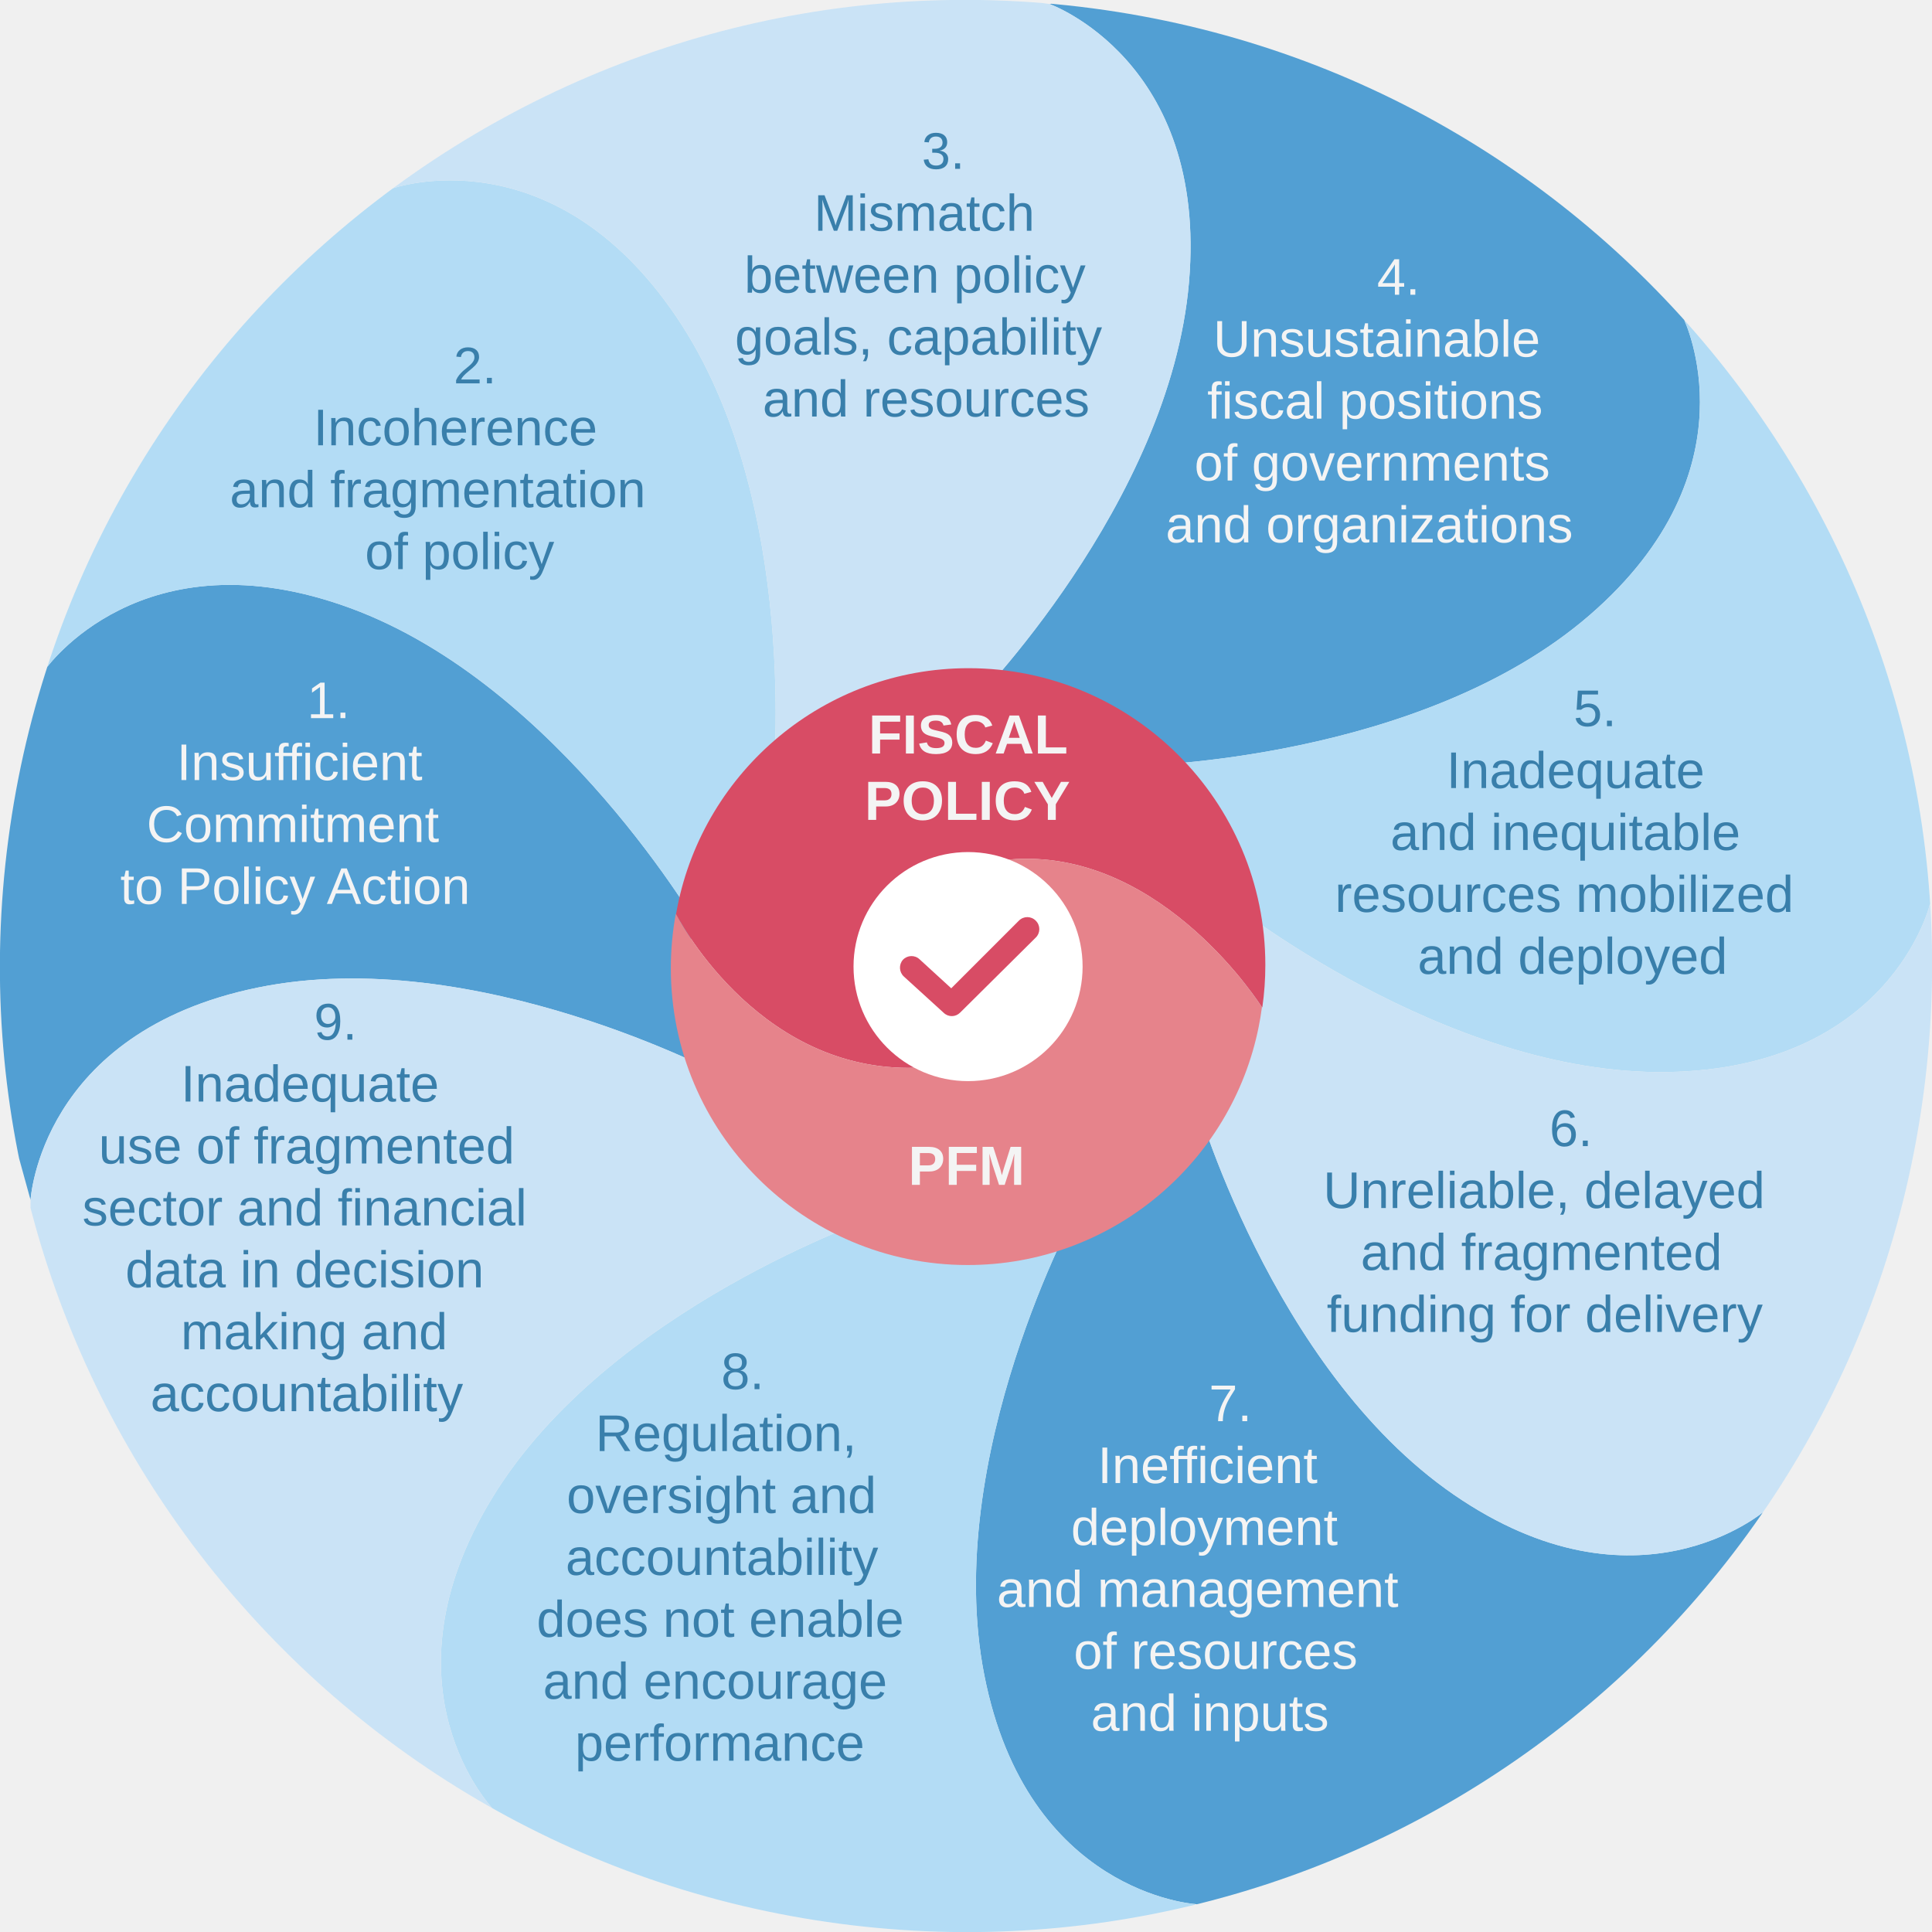
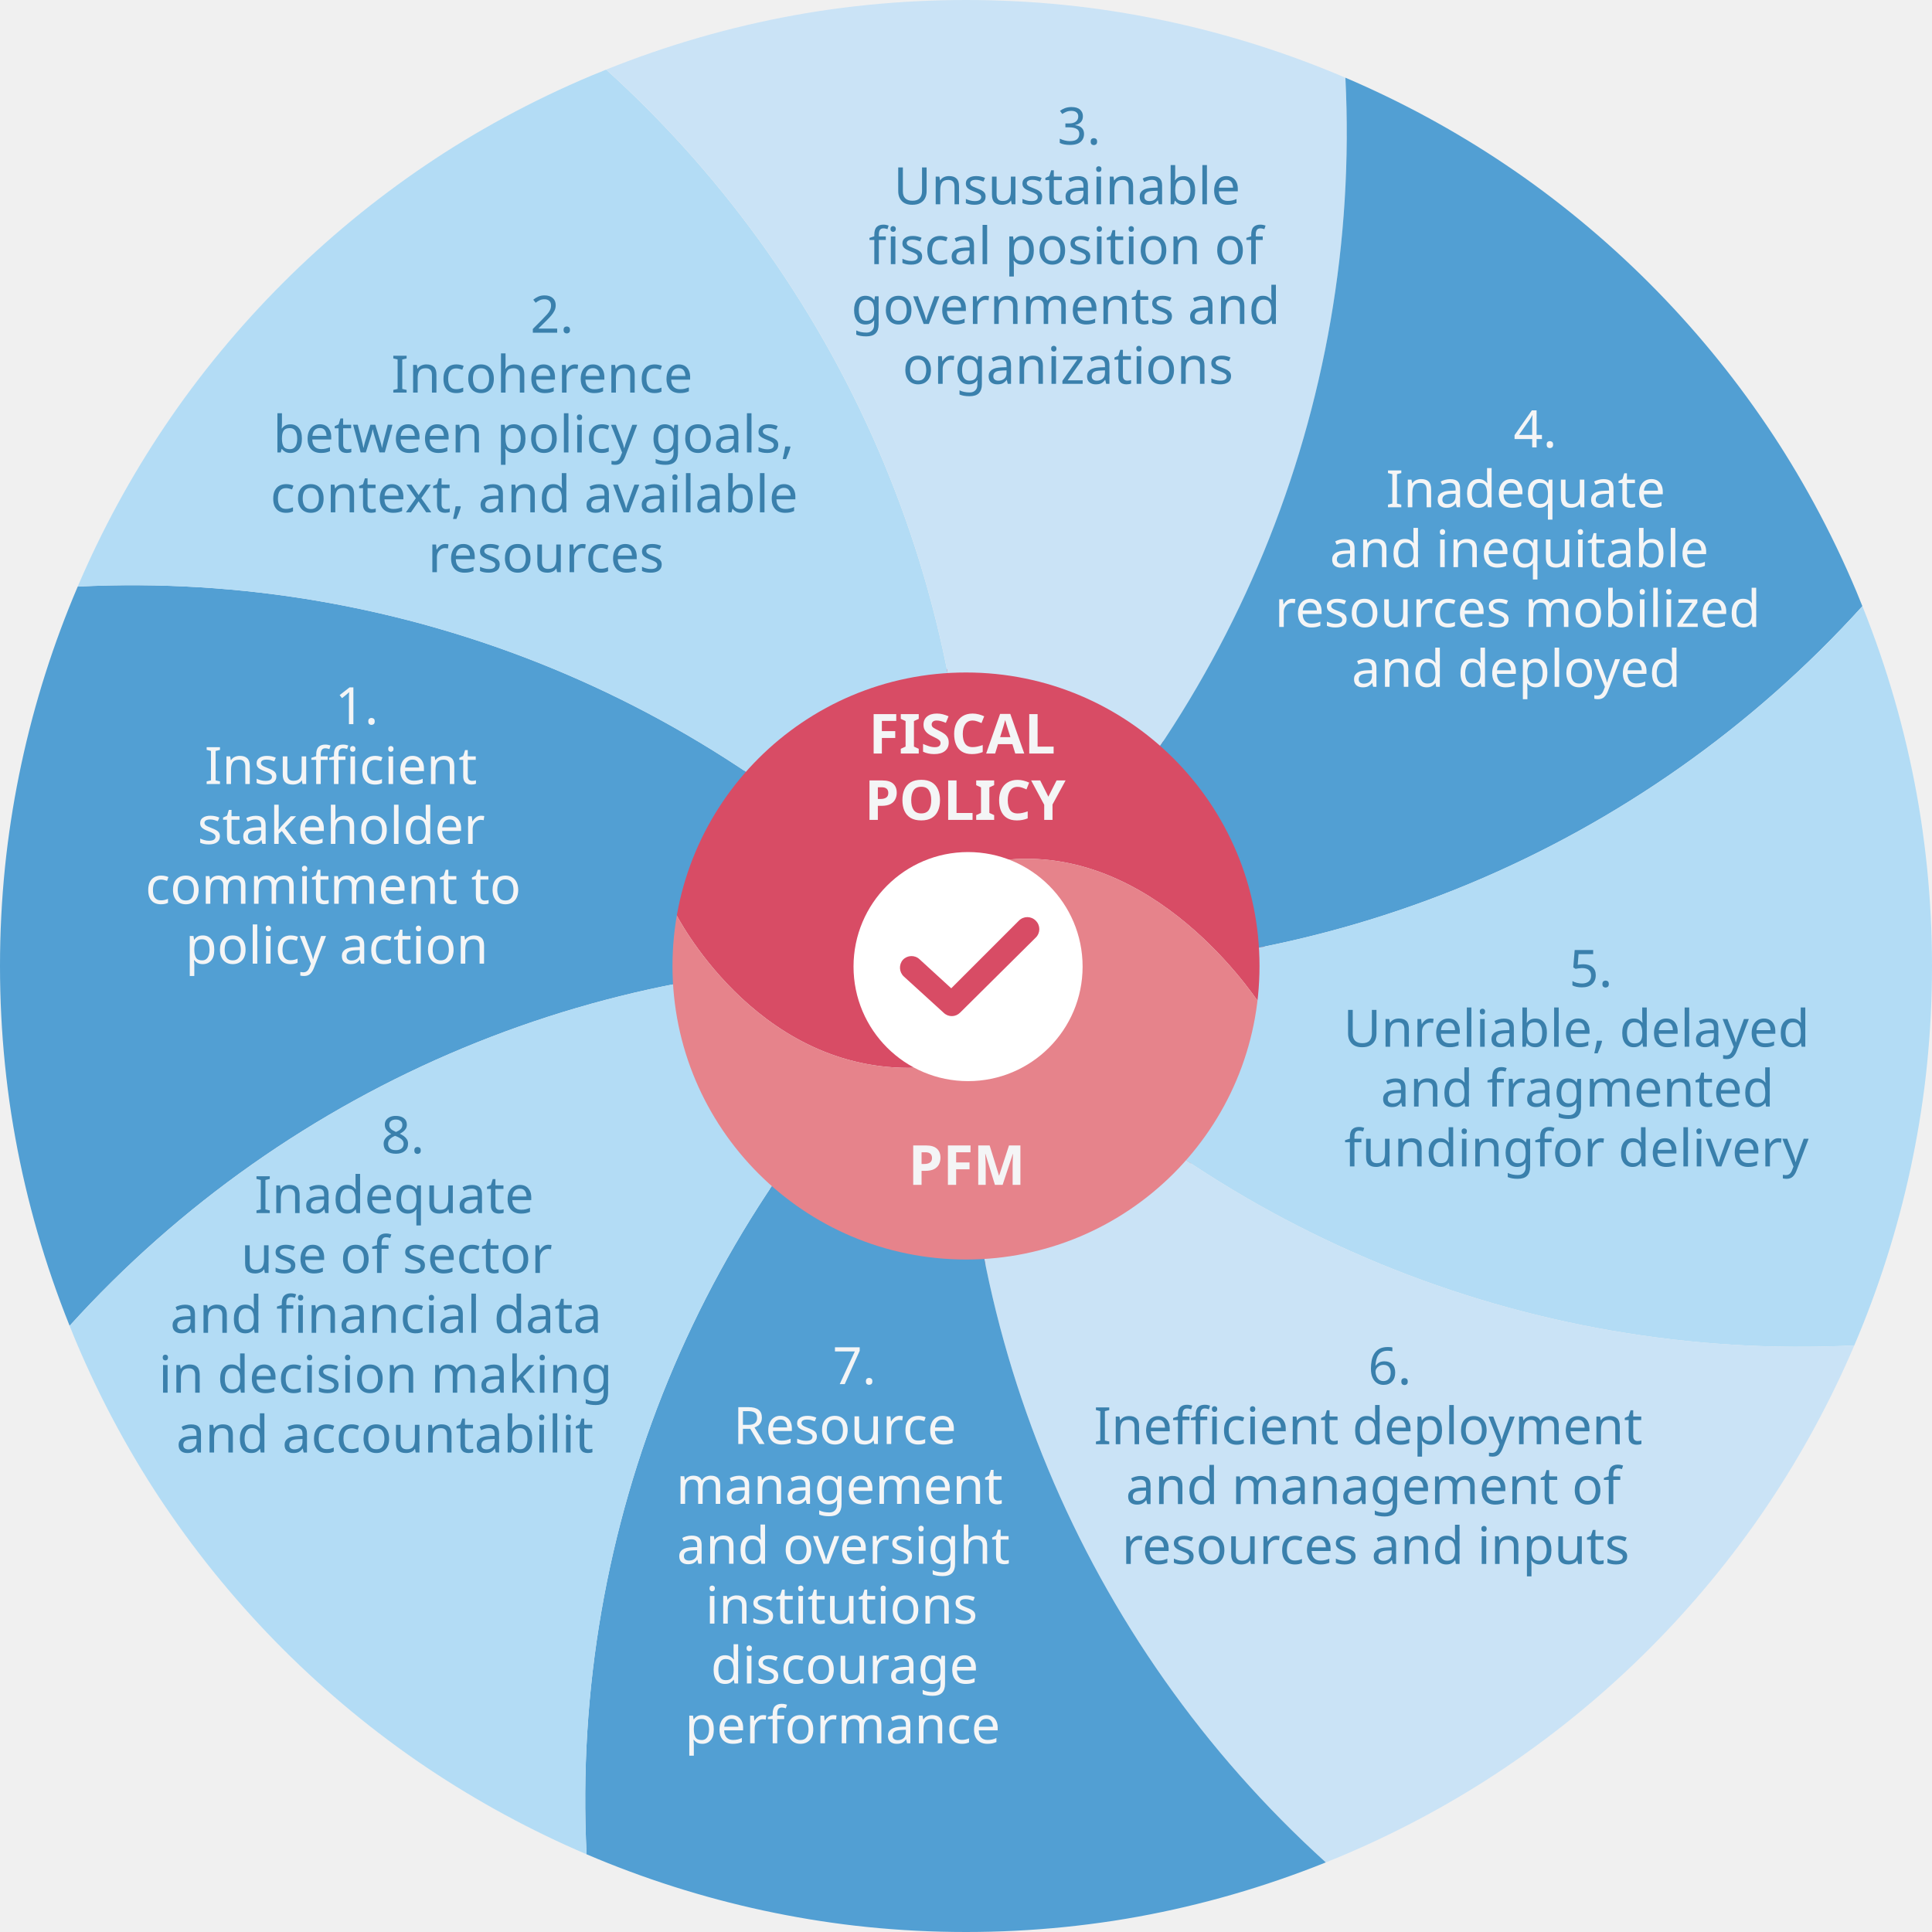
- <svg xmlns="http://www.w3.org/2000/svg" id="Layer_3_copy" version="1.1" viewBox="0 0 936 936">
+ <svg xmlns="http://www.w3.org/2000/svg" id="Layer_3_copy" data-name="Layer 3 copy" viewBox="0 0 936 936">
  <defs>
    <style>
-       .st0 { fill: none; }
-       .st1 { fill: #cae3f6; }
-       .st2 { font-family: Arial-BoldMT, Arial; font-size: 26.77px; font-weight: 700; }
-       .st2, .st3 { fill: #f4f4f4; }
-       .st4 { fill: #fff; }
-       .st5 { fill: #397fab; }
-       .st5, .st3 { font-family: Arial-BoldMT, Arial; font-size: 25px; font-weight: 500; }
-       .st6 { fill: #529fd3; }
-       .st7 { fill: #d84c65; }
-       .st8 { fill: #e6838b; }
-       .st9 { fill: #b3dcf5; }
-       .st10 { clip-path: url(#clippath); }
+       .bcls-1 {
+         fill: none;
+       }
+ 
+       .bcls-2 {
+         fill: #cae3f6;
+       }
+ 
+       .bcls-3, .bcls-4 {
+         font-family: Arial-BoldMT;
+         font-size: 25px;
+         font-weight: 500;
+       }
+ 
+       .bcls-3, .bcls-5 {
+         fill: #f4f5f6;
+       }
+ 
+       .bcls-4 {
+         fill: #3a80ac;
+       }
+ 
+       .bcls-6 {
+         clip-path: url(#clippath-1);
+       }
+ 
+       .bcls-7 {
+         fill: #fff;
+       }
+ 
+       .bcls-8 {
+         fill: #529fd3;
+       }
+ 
+       .bcls-5 {
+         font-family: Arial-BoldMT;
+         font-size: 26.77px;
+         font-weight: 700;
+       }
+ 
+       .bcls-9 {
+         fill: #d84c65;
+       }
+ 
+       .bcls-10 {
+         fill: #e6838b;
+       }
+ 
+       .bcls-11 {
+         fill: #b3dcf5;
+       }
+ 
+       .bcls-12 {
+         clip-path: url(#clippath);
+       }
    </style>
    <clipPath id="clippath">
-       <path class="st0" d="M529.28,4.03c256.24,33.84,436.54,269,402.69,525.25-33.84,256.24-269,436.54-525.25,402.69C150.48,898.13-29.81,662.97,4.03,406.72,37.87,150.48,273.03-29.81,529.28,4.03ZM335.31,450.48c-9.68,73.28,41.88,140.54,115.17,150.22,73.28,9.68,140.54-41.88,150.22-115.17,9.68-73.28-41.88-140.54-115.17-150.22-73.28-9.68-140.54,41.88-150.22,115.17Z" />
+       <path class="bcls-1" d="M936,468c0,258.47-209.53,468-468,468S0,726.47,0,468,209.53,0,468,0s468,209.53,468,468ZM468,325.8c-78.53,0-142.2,63.67-142.2,142.2s63.67,142.2,142.2,142.2,142.2-63.67,142.2-142.2-63.67-142.2-142.2-142.2Z" />
+     </clipPath>
+     <clipPath id="clippath-1">
+       <path class="bcls-1" d="M275.86,45.48C42.51,151.6-60.64,426.79,45.48,660.14c106.12,233.35,381.31,336.49,614.66,230.38,233.35-106.12,336.49-381.31,230.38-614.66C784.4,42.51,509.21-60.64,275.86,45.48Z" />
    </clipPath>
  </defs>
-   <g class="st10">
+   <g id="role_A">
+     <g>
+       <g>
+         <path class="bcls-9" d="M611.37,487.97s-47.2-75.22-118.71-71.81c-71.51,3.42,3.22,101.19-52.44,101.19-75.19,0-112.79-74.66-112.79-74.66l.09.18c.21-1.22.44-2.43.68-3.64,13.14-65.87,71.28-115.51,141.02-115.51,79.42,0,143.8,64.38,143.8,143.8,0,6.95-.49,13.78-1.45,20.47l-.19-.03Z" />
+         <path class="bcls-10" d="M327.41,442.69c-1.59,8.55-2.41,17.37-2.41,26.38,0,79.42,64.38,143.8,143.8,143.8,69.73,0,127.87-49.64,141.02-115.51.62-3.1,1.14-6.23,1.55-9.39,0,0-47.2-75.22-118.71-71.81-71.51,3.42,3.22,101.19-52.44,101.19-75.19,0-112.79-74.66-112.79-74.66Z" />
+       </g>
+       <circle class="bcls-7" cx="469" cy="468.29" r="55.49" />
+     </g>
+     <path class="bcls-9" d="M501.79,454.23l-36.64,36.36c-2.16,2.16-5.6,2.3-7.9.14l-19.4-17.67c-2.3-2.16-2.44-5.75-.43-8.05,2.16-2.3,5.75-2.44,8.05-.29l15.38,14.08,32.76-32.76c2.3-2.3,5.89-2.3,8.19,0,2.3,2.3,2.3,5.89,0,8.19Z" />
+     <text class="bcls-5" transform="translate(420.85 365.07)">
+       <tspan x="0" y="0">FISCAL</tspan>
+       <tspan x="-2.01" y="32.13">POLICY</tspan>
+     </text>
+     <text class="bcls-5" transform="translate(440.02 574.04)">
+       <tspan x="0" y="0">PFM</tspan>
+     </text>
+   </g>
+   <g class="bcls-12">
    <g id="bottleneck_1">
-       <path class="st6" d="M14.8,581.41s4.46-81.33,110.08-102.96c105.62-21.63,226.72,43.46,226.72,43.46l-11.92-70.87s-68.64-119.12-169.81-156.38c-101.17-37.26-147.8,29.52-147.8,29.52l-19.49,18.89-17.31,131.09,29.54,107.23Z" />
-       <text class="st3" transform="translate(148.76 347.92)">
+       <path class="bcls-8" d="M37.65,284.18c158.92-7.91,313.48,55.54,421.05,173.6l9.31,10.21-13.8-.64c-159.55-7.42-313.7,57-420.48,174.96-48.07-119.66-43.18-247.83,3.93-358.14Z" />
+       <text class="bcls-3" transform="translate(162.33 350.85)">
        <tspan x="0" y="0">1.</tspan>
-         <tspan x="-63.15" y="30">Insufficient</tspan>
-         <tspan x="-77.74" y="60">Commitment</tspan>
-         <tspan x="-90.51" y="90">to Policy Action</tspan>
+         <tspan x="-63.21" y="29">Insufficient</tspan>
+         <tspan x="-66.64" y="58">stakeholder</tspan>
+         <tspan x="-91.89" y="87">commitment to</tspan>
+         <tspan x="-72.52" y="116">policy action</tspan>
      </text>
    </g>
    <g id="bottleneck_2">
-       <path class="st9" d="M339.68,451.05s-68.64-119.12-169.81-156.38c-101.17-37.26-147.8,29.52-147.8,29.52l1.57-65.96,122.08-160.21,44.58-6.77s76.81-27.09,137.31,62.14c60.5,89.24,46.86,226.04,46.86,226.04l-34.79,71.62Z" />
-       <text class="st5" transform="translate(219.72 185.73)">
+       <path class="bcls-11" d="M468.64,454.2l-.64,13.8-9.31-10.21c-107.57-118.06-262.12-181.51-421.05-173.6,46.04-107.83,132.38-198.59,249.01-247.61,2.34-.98,4.68-1.91,7.02-2.85,117.96,106.78,182.38,260.93,174.96,420.48Z" />
+       <text class="bcls-4" transform="translate(256.94 161.2)">
        <tspan x="0" y="0">2.</tspan>
-         <tspan x="-67.88" y="30">Incoherence</tspan>
-         <tspan x="-108.41" y="60">and fragmentation</tspan>
-         <tspan x="-42.91" y="90">of policy</tspan>
+         <tspan x="-67.4" y="29">Incoherence</tspan>
+         <tspan x="-124.67" y="58">between policy goals,</tspan>
+         <tspan x="-125.94" y="87">context, and available</tspan>
+         <tspan x="-49.6" y="116">resources</tspan>
+       </text>
+     </g>
+     <g id="bottleneck_3">
+       <path class="bcls-2" d="M478.21,458.69l-10.21,9.31.64-13.8c7.42-159.55-57-313.7-174.96-420.48,119.66-48.07,247.83-43.18,358.14,3.93,7.91,158.92-55.54,313.48-173.6,421.05Z" />
+       <text class="bcls-4" transform="translate(512.31 69.96)">
+         <tspan x="0" y="0">3.</tspan>
+         <tspan x="-79.39" y="29">Unsustainable</tspan>
+         <tspan x="-91.45" y="58">fiscal position of</tspan>
+         <tspan x="-99.9" y="87">governments and</tspan>
+         <tspan x="-75.07" y="116">organizations</tspan>
      </text>
    </g>
    <g id="bottleneck_4">
-       <path class="st6" d="M550.92,370.98s137.46-2.36,219.06-72.83c81.6-70.47,45.75-143.61,45.75-143.61l-46.01-82.61L572.67-6.66,508.47,1.94s76.74,27.31,67.57,134.73c-9.17,107.42-105.88,205.13-105.88,205.13l80.76,29.18Z" />
-       <text class="st3" transform="translate(667.11 142.79)">
+       <path class="bcls-8" d="M481.8,468.64l-13.8-.64,10.21-9.31c118.06-107.57,181.51-262.13,173.6-421.05,107.83,46.04,198.59,132.38,247.61,249.01.98,2.34,1.91,4.68,2.85,7.02-106.78,117.96-260.93,182.38-420.48,174.96Z" />
+       <text class="bcls-3" transform="translate(733.23 216.75)">
        <tspan x="0" y="0">4.</tspan>
-         <tspan x="-79.3" y="30">Unsustainable</tspan>
-         <tspan x="-82.23" y="60">fiscal positions</tspan>
-         <tspan x="-88.46" y="90">of governments</tspan>
-         <tspan x="-102.4" y="120">and organizations</tspan>
+         <tspan x="-61.79" y="29">Inadequate</tspan>
+         <tspan x="-88.98" y="58">and inequitable</tspan>
+         <tspan x="-115.6" y="87">resources mobilized</tspan>
+         <tspan x="-78.39" y="116">and deployed </tspan>
+       </text>
+     </g>
+     <g id="bottleneck_5">
+       <path class="bcls-11" d="M477.31,478.21l-9.31-10.21,13.8.64c159.55,7.42,313.7-57,420.48-174.96,48.07,119.66,43.18,247.83-3.93,358.14-158.92,7.91-313.48-55.54-421.05-173.6Z" />
+       <text class="bcls-4" transform="translate(760.22 478.1)">
+         <tspan x="0" y="0">5.</tspan>
+         <tspan x="-109.36" y="29">Unreliable, delayed</tspan>
+         <tspan x="-91.3" y="58">and fragmented</tspan>
+         <tspan x="-108.95" y="87">fundingfor delivery</tspan>
+       </text>
+     </g>
+     <g id="bottleneck_6">
+       <path class="bcls-2" d="M467.36,481.8h0c.24-5.09,6.51-7.36,9.95-3.59h0c107.57,118.06,262.13,181.51,421.05,173.6-46.04,107.83-132.38,198.59-249.01,247.61-2.34.98-4.68,1.91-7.02,2.85-117.96-106.78-182.38-260.93-174.96-420.48Z" />
+       <text class="bcls-4" transform="translate(662.81 670.69)">
+         <tspan x="0" y="0">6.</tspan>
+         <tspan x="-132.86" y="29">Inefficient deployment</tspan>
+         <tspan x="-117.41" y="58">and management of</tspan>
+         <tspan x="-119.31" y="87">resources and inputs</tspan>
      </text>
    </g>
    <g id="bottleneck_7">
-       <path class="st6" d="M854.75,732.13s-61.74,53.12-150.51-8.07c-88.76-61.19-125.71-193.62-125.71-193.62l-56.39,54.74s-66.06,120.57-45.27,226.36c20.78,105.79,102.07,110.9,102.07,110.9l23.9,3.21,201.67-60.15,50.24-133.37Z" />
-       <text class="st3" transform="translate(585.68 688.51)">
+       <path class="bcls-8" d="M457.79,477.31l10.21-9.31-.64,13.8c-7.42,159.55,57,313.7,174.96,420.48-119.66,48.07-247.83,43.18-358.14-3.93-7.91-158.92,55.54-313.47,173.6-421.05Z" />
+       <text class="bcls-3" transform="translate(403.42 670.58)">
        <tspan x="0" y="0">7.</tspan>
-         <tspan x="-53.91" y="30">Inefficient</tspan>
-         <tspan x="-66.8" y="60">deployment</tspan>
-         <tspan x="-102.74" y="90">and management</tspan>
-         <tspan x="-65.5" y="120">of resources</tspan>
-         <tspan x="-57.19" y="150">and inputs</tspan>
-       </text>
-     </g>
-     <g id="bottleneck_5">
-       <path class="st9" d="M934.87,438.53s-19.41,79.11-127.21,80.84c-107.8,1.73-214.78-84.62-214.78-84.62l-41.96-63.78s137.46-2.36,219.06-72.83c81.6-70.47,45.75-143.61,45.75-143.61l32.46-2.73,111.37,235.13-24.69,51.6Z" />
-       <text class="st5" transform="translate(762.34 351.8)">
-         <tspan x="0" y="0">5.</tspan>
-         <tspan x="-61.6" y="30">Inadequate</tspan>
-         <tspan x="-88.73" y="60">and inequitable</tspan>
-         <tspan x="-115.65" y="90">resources mobilized</tspan>
-         <tspan x="-75.55" y="120">and deployed</tspan>
-       </text>
-     </g>
-     <g id="bottleneck_6">
-       <path class="st1" d="M854.75,732.13s-61.74,53.12-150.51-8.07c-88.76-61.19-125.71-193.62-125.71-193.62l14.34-95.69s106.98,86.35,214.78,84.62c107.8-1.73,127.21-80.84,127.21-80.84l24.27,9.38-59.62,258.32-44.76,25.89Z" />
-       <text class="st5" transform="translate(750.66 555.27)">
-         <tspan x="0" y="0">6.</tspan>
-         <tspan x="-109.61" y="30">Unreliable, delayed</tspan>
-         <tspan x="-91.44" y="60">and fragmented</tspan>
-         <tspan x="-114.82" y="90" xml:space="preserve"> funding for delivery</tspan>
+         <tspan x="-48.16" y="29">Resource</tspan>
+         <tspan x="-75.84" y="58">management</tspan>
+         <tspan x="-75.5" y="87">and oversight</tspan>
+         <tspan x="-61.62" y="116">institutions</tspan>
+         <tspan x="-59.06" y="145">discourage</tspan>
+         <tspan x="-71.6" y="174">performance</tspan>
      </text>
    </g>
    <g id="bottleneck_8">
-       <path class="st9" d="M578.94,922.44s-81.29-5.11-102.07-110.9c-20.78-105.79,45.27-226.36,45.27-226.36l-97.26,4.18s-130.18,44.21-186.37,136.23.27,150.72.27,150.72l39,43.4,188.86,30.59,106.26-8.57,6.04-19.29Z" />
-       <text class="st5" transform="translate(349.37 673.01)">
+       <path class="bcls-11" d="M454.2,467.36h0c5.09.24,7.36,6.51,3.59,9.95h0c-118.06,107.57-181.51,262.13-173.6,421.05-107.83-46.04-198.59-132.38-247.61-249.01-.98-2.34-1.91-4.68-2.85-7.02,106.78-117.96,260.93-182.38,420.48-174.96Z" />
+       <text class="bcls-4" transform="translate(184.64 558.71)">
        <tspan x="0" y="0">8.</tspan>
-         <tspan x="-60.86" y="30">Regulation,</tspan>
-         <tspan x="-74.86" y="60">oversight and</tspan>
-         <tspan x="-82.31" y="90" xml:space="preserve"> accountability</tspan>
-         <tspan x="-89.38" y="120">does not enable</tspan>
-         <tspan x="-86.31" y="150">and encourage </tspan>
-         <tspan x="-70.85" y="180">performance</tspan>
-       </text>
-     </g>
-     <g id="bottleneck_9">
-       <path class="st1" d="M238.79,876.31s-56.46-58.71-.27-150.72,186.37-136.23,186.37-136.23l-73.28-67.45s-121.1-65.09-226.72-43.46c-105.62,21.63-110.08,102.96-110.08,102.96l-.68,83.82,130.86,175.53,93.8,35.55Z" />
-       <text class="st5" transform="translate(152.13 503.68)">
-         <tspan x="0" y="0">9.</tspan>
-         <tspan x="-64.52" y="30">Inadequate </tspan>
-         <tspan x="-104.32" y="60">use of fragmented</tspan>
-         <tspan x="-112.27" y="90">sector and financial</tspan>
-         <tspan x="-91.39" y="120">data in decision </tspan>
-         <tspan x="-64.54" y="150">making and</tspan>
-         <tspan x="-79.26" y="180">accountability</tspan>
-       </text>
-     </g>
-     <g id="bottleneck_3">
-       <path class="st1" d="M470.16,341.8s96.72-97.71,105.88-205.13C585.21,29.25,508.47,1.94,508.47,1.94l-130.76-17.27-157.54,50.28-29.88,56.3s76.81-27.09,137.31,62.14c60.5,89.24,46.86,226.04,46.86,226.04l95.69-37.63Z" />
-       <text class="st5" transform="translate(446.56 81.79)">
-         <tspan x="0" y="0">3.</tspan>
-         <tspan x="-52.21" y="30">Mismatch</tspan>
-         <tspan x="-86" y="60">between policy</tspan>
-         <tspan x="-90.51" y="90">goals, capability</tspan>
-         <tspan x="-77.1" y="120">and resources</tspan>
+         <tspan x="-61.39" y="29">Inadequate</tspan>
+         <tspan x="-67.86" y="58">use of sector</tspan>
+         <tspan x="-102.19" y="87">and financial data</tspan>
+         <tspan x="-107.77" y="116">in decision making</tspan>
+         <tspan x="-99.27" y="145">and accountabilit</tspan>
      </text>
    </g>
  </g>
-   <g id="role_A">
-     <path class="st7" d="M611.37,487.97s-47.2-75.22-118.71-71.81c-71.51,3.42,3.22,101.19-52.44,101.19-75.19,0-112.79-74.66-112.79-74.66l.09.18c.21-1.22.44-2.43.68-3.64,13.14-65.87,71.28-115.51,141.02-115.51,79.42,0,143.8,64.38,143.8,143.8,0,6.95-.49,13.78-1.45,20.47l-.19-.03Z" />
-     <path class="st8" d="M327.41,442.69c-1.59,8.55-2.41,17.37-2.41,26.38,0,79.42,64.38,143.8,143.8,143.8,69.73,0,127.87-49.64,141.02-115.51.62-3.1,1.14-6.23,1.55-9.39,0,0-47.2-75.22-118.71-71.81-71.51,3.42,3.22,101.19-52.44,101.19-75.19,0-112.79-74.66-112.79-74.66Z" />
-     <circle class="st4" cx="469" cy="468.29" r="55.49" />
-     <path class="st7" d="M501.79,454.23l-36.64,36.36c-2.16,2.16-5.6,2.3-7.9.14l-19.4-17.67c-2.3-2.16-2.44-5.75-.43-8.05,2.16-2.3,5.75-2.44,8.05-.29l15.38,14.08,32.76-32.76c2.3-2.3,5.89-2.3,8.19,0,2.3,2.3,2.3,5.89,0,8.19Z" />
-     <text class="st2" transform="translate(420.74 365.07)">
-       <tspan x="0" y="0">FISCAL</tspan>
-       <tspan x="-1.9" y="32.13">POLICY</tspan>
-     </text>
-     <text class="st2" transform="translate(440.02 574.04)">
-       <tspan x="0" y="0">PFM</tspan>
-     </text>
-   </g>
</svg>
